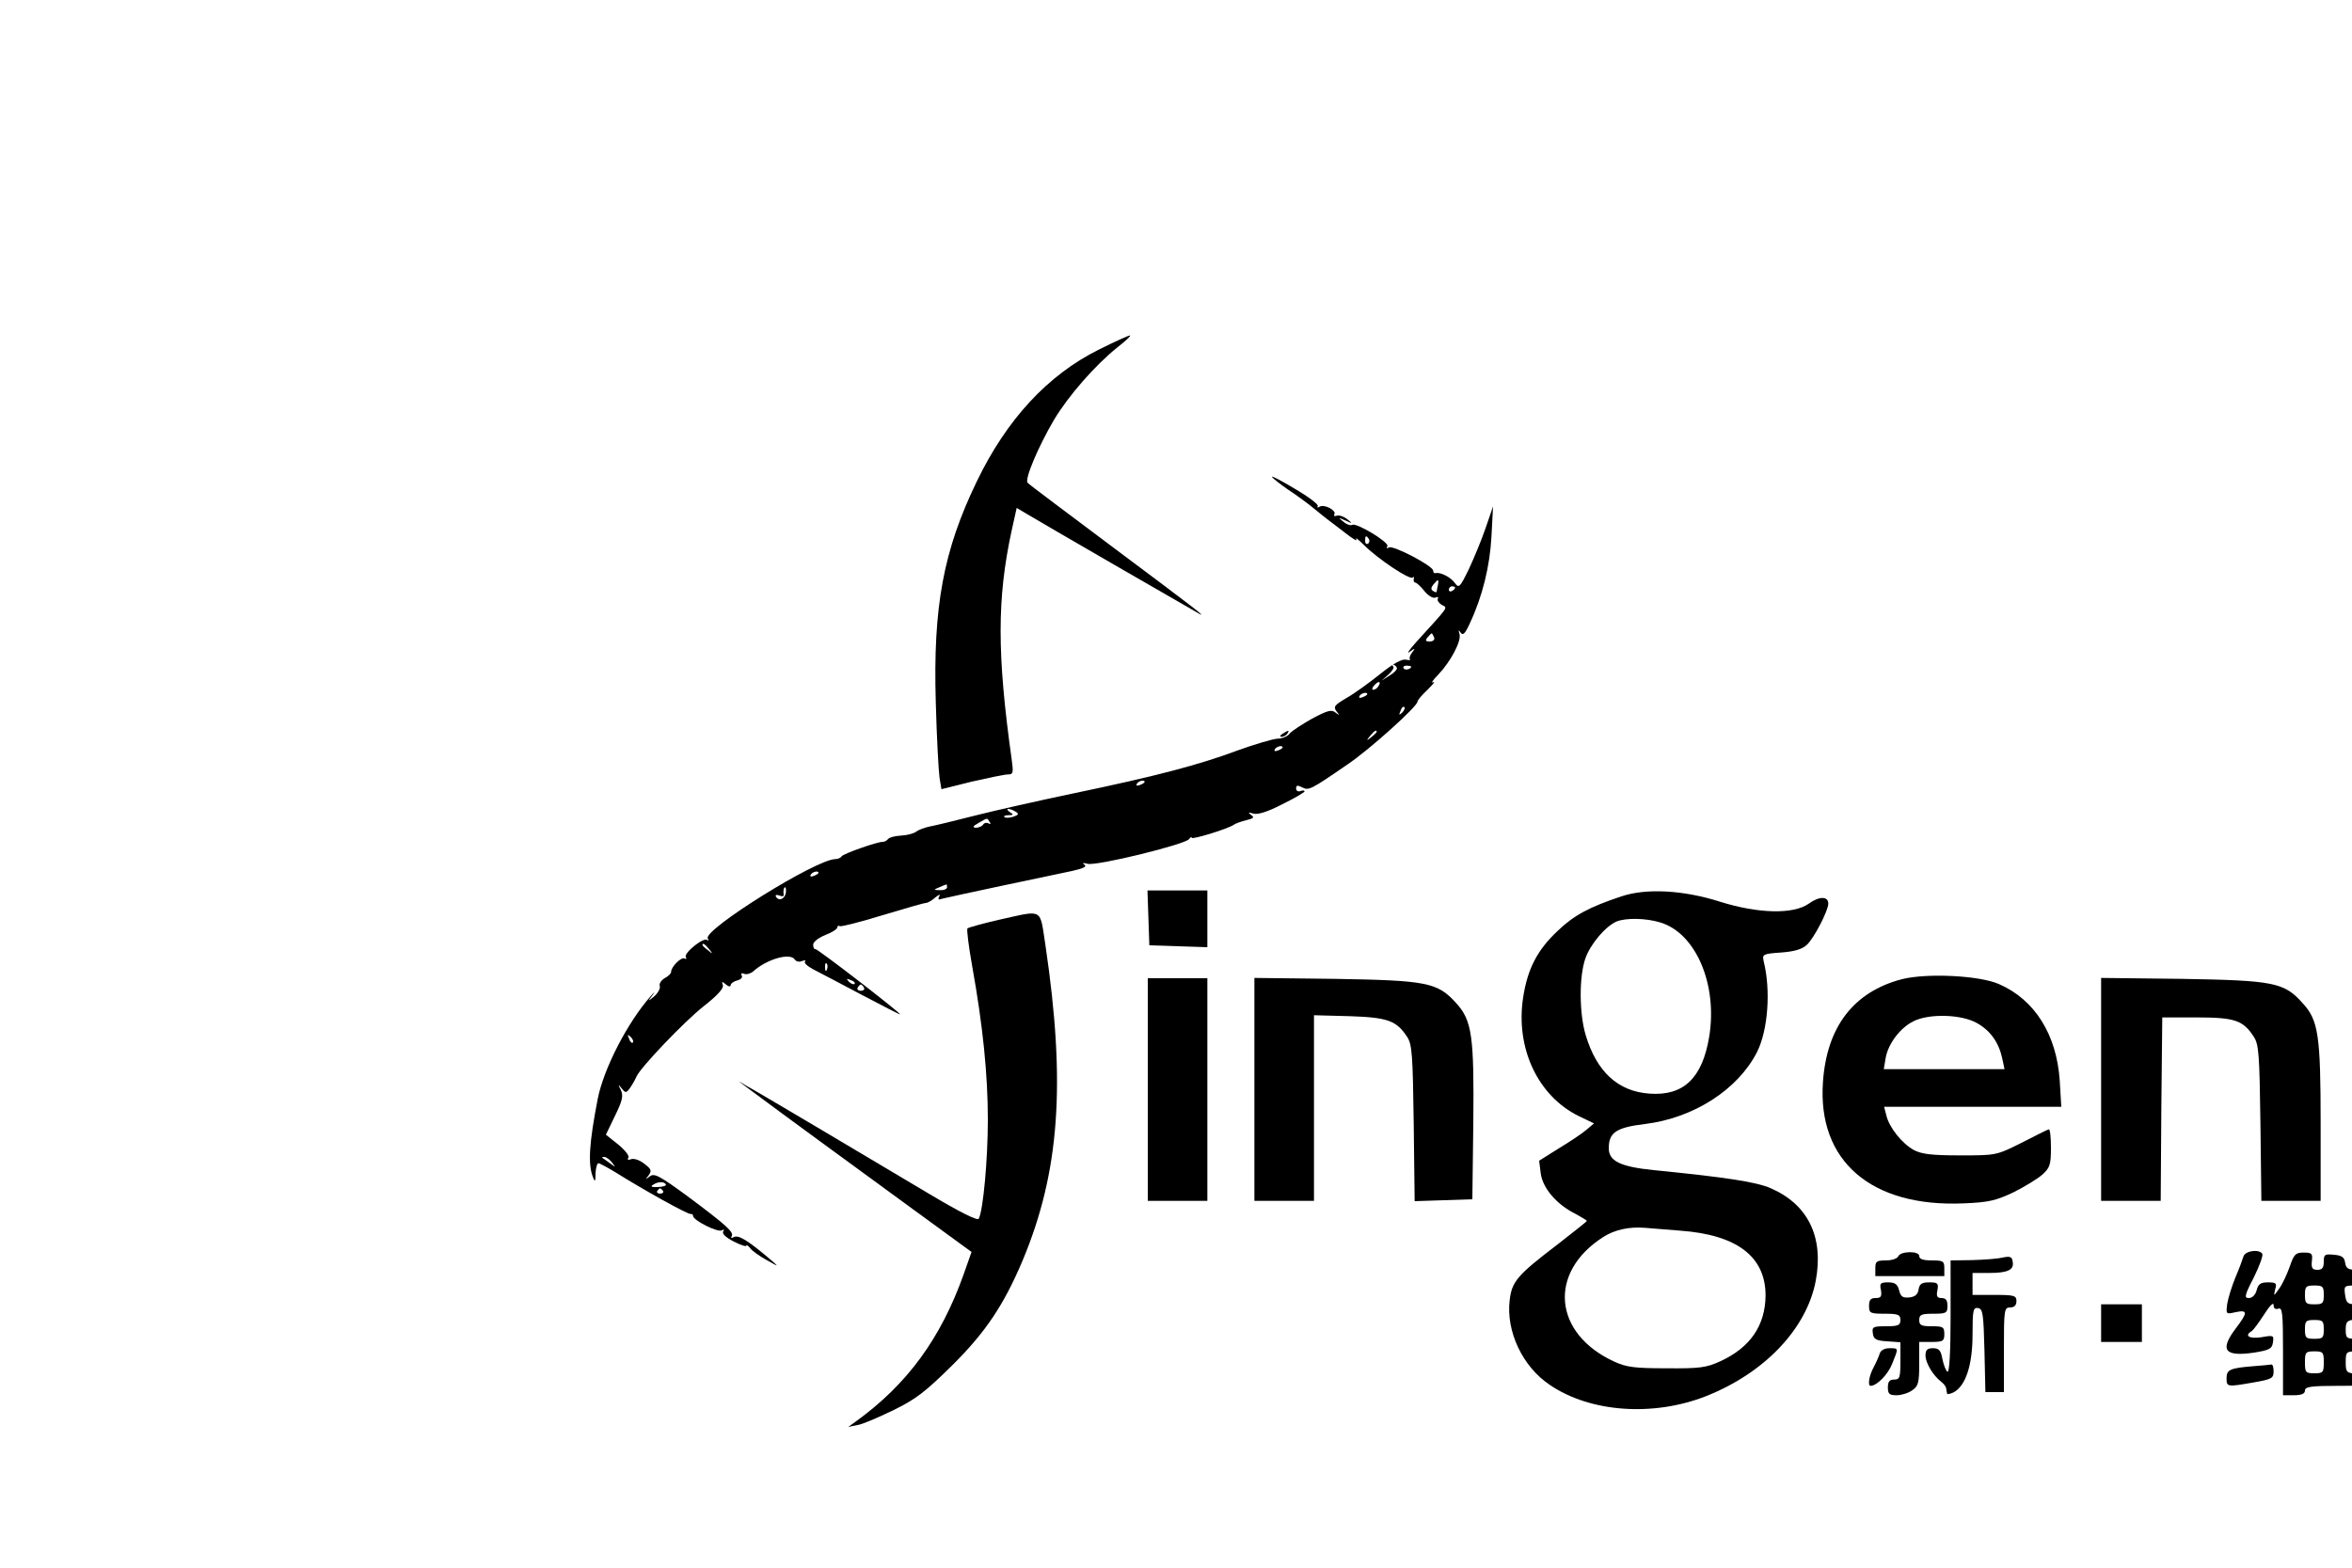
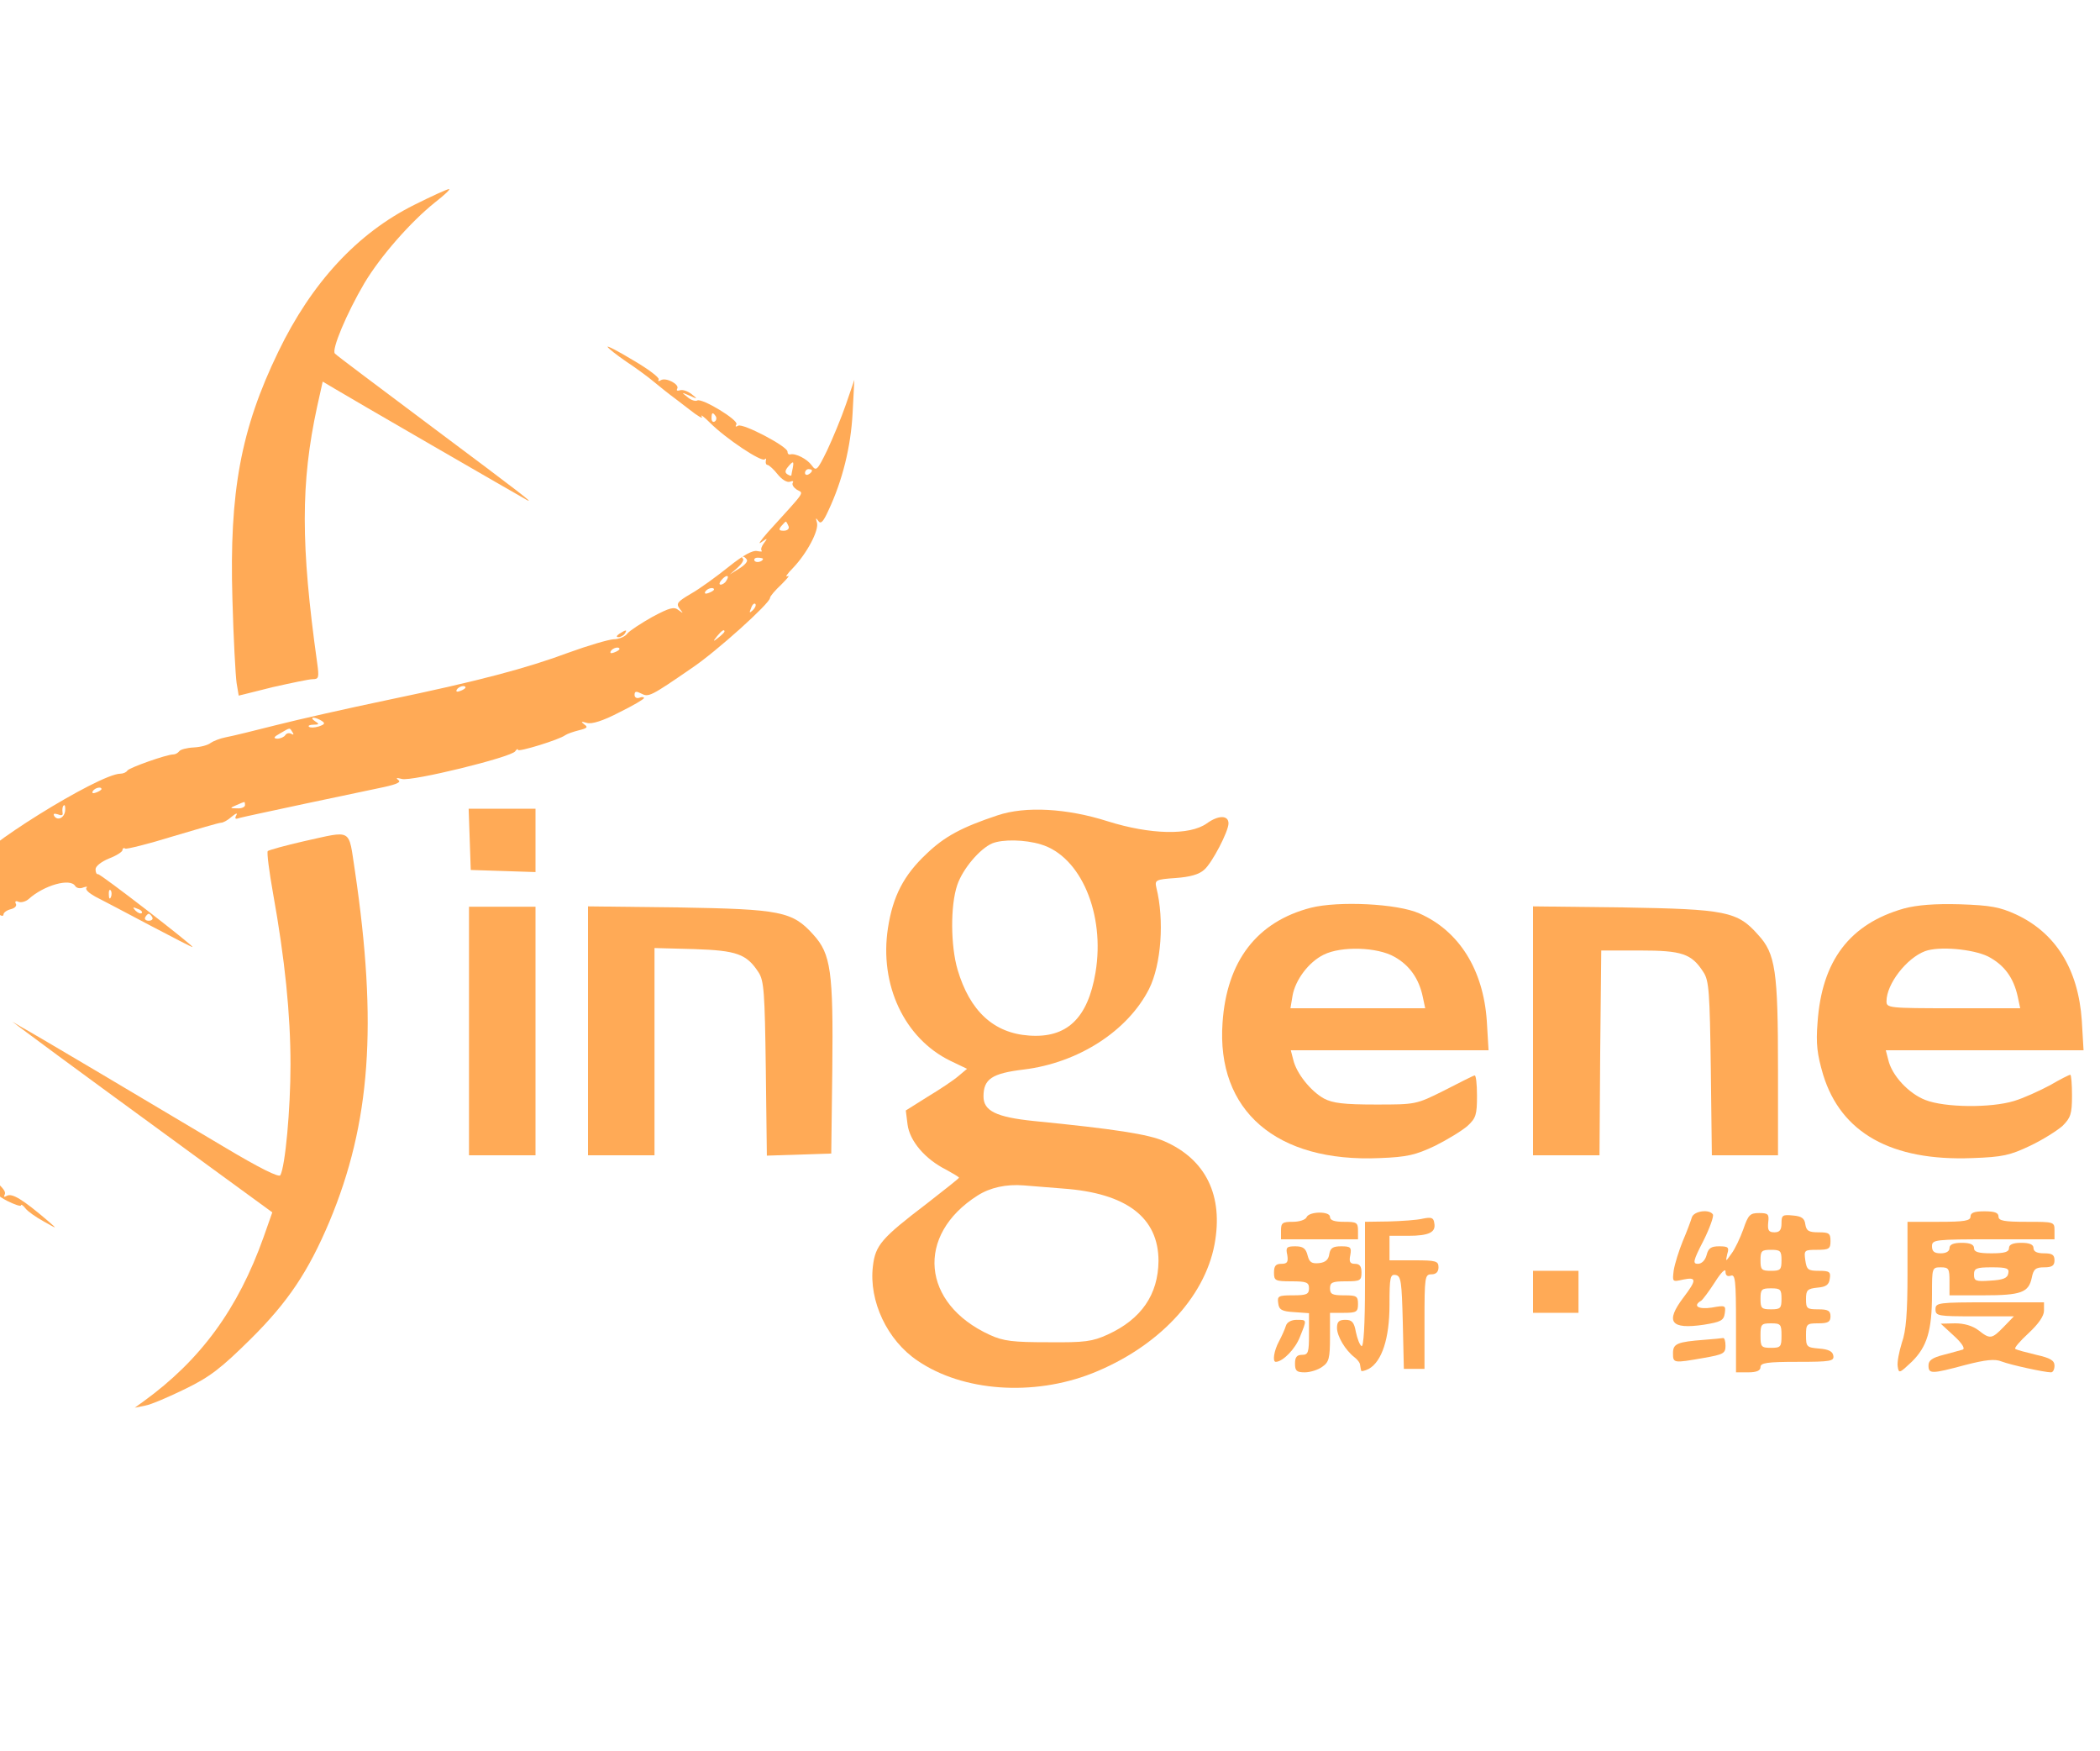
- <svg xmlns="http://www.w3.org/2000/svg" version="1.0" width="1200pt" height="800pt" viewBox="0 0 600 500" preserveAspectRatio="xMidYMid meet">
-   <g transform="translate(0,600) scale(0.1,-0.1)" fill="#000000" stroke="none">
-     <path d="M2754 4885 c-163 -81 -294 -223 -389 -420 -107 -221 -140 -400 -131 -705 3 -113 9 -221 12 -241 l6 -36 96 24 c54 12 105 23 116 23 17 0 18 5 12 48 -47 336 -47 513 0 730 l16 72 32 -19 c29 -18 529 -307 551 -319 23 -12 -13 16 -270 208 -148 111 -274 205 -278 210 -11 10 34 116 84 201 46 77 132 175 202 231 27 21 45 38 40 38 -5 0 -49 -20 -99 -45z" />
-     <path d="M3306 4479 c3 -5 26 -23 52 -41 26 -17 63 -44 82 -60 19 -16 40 -32 45 -36 6 -4 30 -23 55 -42 24 -19 40 -28 35 -20 -5 8 6 0 24 -18 45 -45 147 -113 156 -104 3 4 5 2 3 -5 -1 -6 1 -11 5 -11 5 -1 18 -13 29 -27 12 -15 27 -24 35 -21 8 3 11 2 8 -3 -3 -6 3 -14 12 -20 20 -11 27 0 -82 -120 -22 -25 -31 -38 -20 -30 18 13 19 12 8 -2 -7 -9 -10 -18 -7 -22 3 -3 -2 -3 -13 -1 -12 3 -40 -12 -81 -45 -35 -28 -83 -63 -108 -77 -39 -23 -43 -28 -32 -43 11 -14 11 -14 -3 -4 -13 11 -26 7 -75 -19 -32 -18 -64 -39 -71 -47 -6 -9 -24 -17 -40 -17 -15 -1 -73 -18 -128 -38 -121 -45 -256 -81 -520 -136 -110 -23 -252 -55 -315 -71 -63 -16 -128 -32 -145 -35 -16 -3 -36 -11 -43 -16 -7 -6 -28 -12 -48 -13 -20 -1 -39 -6 -42 -11 -4 -5 -11 -9 -17 -9 -19 0 -126 -38 -131 -46 -3 -5 -12 -9 -20 -9 -61 0 -423 -226 -407 -253 3 -7 3 -9 -2 -5 -11 10 -76 -42 -68 -55 3 -5 2 -7 -4 -4 -10 6 -43 -26 -43 -43 0 -5 -9 -14 -21 -20 -11 -7 -18 -18 -15 -25 2 -7 -5 -21 -17 -32 -22 -18 -22 -18 -7 2 10 13 8 13 -5 -2 -74 -84 -150 -231 -169 -328 -27 -139 -32 -208 -15 -250 6 -16 8 -14 8 13 1 17 5 32 9 32 4 0 28 -13 53 -28 86 -54 234 -137 242 -134 4 1 7 -2 7 -6 0 -14 79 -54 92 -46 7 4 8 3 4 -4 -4 -7 9 -19 34 -32 22 -11 40 -17 40 -13 0 4 6 0 13 -9 6 -8 30 -25 52 -37 39 -22 39 -22 15 -1 -76 65 -106 83 -121 74 -7 -4 -9 -3 -6 3 8 13 -15 34 -141 128 -90 66 -106 74 -120 63 -15 -11 -15 -11 -4 3 11 15 9 20 -13 37 -15 12 -33 18 -42 15 -10 -4 -14 -2 -9 5 3 6 -11 24 -33 42 l-39 31 29 60 c24 49 27 64 19 82 -10 19 -9 20 3 5 12 -15 14 -15 28 5 8 12 16 27 19 34 12 28 151 174 213 223 45 35 66 59 62 68 -4 12 -3 13 10 2 8 -7 15 -8 15 -2 0 5 9 12 21 15 12 3 18 10 14 16 -3 6 0 9 8 5 8 -3 21 1 29 8 43 39 119 61 133 37 4 -6 14 -8 23 -4 9 3 13 3 9 -1 -4 -5 7 -15 25 -25 18 -9 88 -46 156 -82 67 -35 122 -64 122 -62 0 6 -264 210 -270 208 -4 -1 -7 5 -7 14 0 9 17 22 39 31 21 8 38 19 38 24 0 5 4 7 8 4 4 -2 65 13 136 35 70 21 132 39 138 39 6 0 20 8 31 18 11 9 17 11 12 3 -5 -10 -3 -12 11 -7 11 3 96 21 189 41 94 20 194 41 223 47 36 8 49 14 40 20 -8 6 -5 7 10 3 27 -8 313 62 324 79 4 6 8 8 8 4 0 -7 118 29 135 42 6 4 23 10 39 14 24 6 27 9 15 17 -10 8 -9 9 8 4 14 -4 46 6 92 30 39 19 71 38 71 41 0 3 -6 4 -13 1 -8 -3 -14 1 -14 8 0 11 5 11 19 4 21 -11 26 -9 145 73 70 47 223 185 223 200 0 5 15 22 33 39 17 17 25 27 17 23 -8 -4 -1 7 16 24 40 42 75 108 68 130 -4 13 -3 14 4 4 7 -10 14 -3 29 30 40 85 64 182 69 278 l5 95 -24 -70 c-13 -38 -38 -98 -54 -132 -28 -57 -31 -60 -44 -42 -13 18 -46 35 -61 31 -5 -1 -8 2 -8 8 0 15 -128 82 -141 74 -7 -4 -9 -3 -5 4 7 12 -99 76 -112 68 -5 -3 -18 1 -28 10 -18 14 -17 14 6 4 24 -11 24 -10 5 5 -11 8 -25 13 -33 10 -7 -2 -10 -1 -7 5 7 12 -32 33 -47 24 -6 -4 -9 -3 -6 2 3 5 -30 30 -73 55 -43 26 -76 43 -73 38z m309 -198 c3 -5 2 -12 -3 -15 -5 -3 -9 1 -9 9 0 17 3 19 12 6z m220 -148 c-2 -10 -4 -19 -4 -21 -1 -2 -6 0 -11 3 -8 5 -7 11 1 21 15 18 18 18 14 -3z m55 -7 c0 -3 -4 -8 -10 -11 -5 -3 -10 -1 -10 4 0 6 5 11 10 11 6 0 10 -2 10 -4z m-67 -159 c3 -7 -3 -13 -14 -13 -13 0 -15 3 -7 13 6 7 12 13 13 13 2 0 5 -6 8 -13z m-119 -96 c3 -5 -7 -16 -22 -25 l-27 -17 22 19 c12 11 19 22 16 26 -4 3 -4 6 0 6 3 0 8 -4 11 -9z m46 3 c0 -8 -19 -13 -24 -6 -3 5 1 9 9 9 8 0 15 -2 15 -3z m-105 -63 c-3 -6 -11 -11 -16 -11 -5 0 -4 6 3 14 14 16 24 13 13 -3z m-35 -25 c0 -2 -7 -7 -16 -10 -8 -3 -12 -2 -9 4 6 10 25 14 25 6z m111 -59 c-10 -9 -11 -8 -5 6 3 10 9 15 12 12 3 -3 0 -11 -7 -18z m-81 -61 c0 -2 -8 -10 -17 -17 -16 -13 -17 -12 -4 4 13 16 21 21 21 13z m-300 -50 c0 -2 -7 -7 -16 -10 -8 -3 -12 -2 -9 4 6 10 25 14 25 6z m-440 -110 c0 -2 -7 -7 -16 -10 -8 -3 -12 -2 -9 4 6 10 25 14 25 6z m-411 -95 c11 -7 9 -10 -8 -16 -13 -4 -25 -4 -28 -1 -4 3 2 6 13 6 16 0 17 2 4 10 -8 5 -10 10 -5 10 6 0 16 -4 24 -9z m-83 -33 c4 -6 3 -8 -4 -4 -6 3 -13 2 -17 -4 -3 -5 -14 -10 -23 -10 -12 1 -10 5 8 15 31 18 27 17 36 3z m-546 -162 c0 -2 -7 -7 -16 -10 -8 -3 -12 -2 -9 4 6 10 25 14 25 6z m410 -46 c0 -5 -10 -10 -22 -9 -22 0 -22 1 -3 9 11 5 21 9 23 9 1 1 2 -3 2 -9z m-514 -17 c-3 -20 -22 -28 -31 -14 -4 7 0 8 10 5 9 -4 15 -3 14 2 -2 13 0 24 5 24 2 0 3 -8 2 -17z m-245 -180 c13 -16 12 -17 -3 -4 -10 7 -18 15 -18 17 0 8 8 3 21 -13z m376 -65 c-3 -8 -6 -5 -6 6 -1 11 2 17 5 13 3 -3 4 -12 1 -19z m88 -46 c-3 -3 -11 0 -18 7 -9 10 -8 11 6 5 10 -3 15 -9 12 -12z m30 -12 c3 -5 -1 -10 -10 -10 -9 0 -13 5 -10 10 3 6 8 10 10 10 2 0 7 -4 10 -10z m-737 -175 c-3 -3 -9 2 -12 12 -6 14 -5 15 5 6 7 -7 10 -15 7 -18z m-67 -382 c13 -17 13 -17 -6 -3 -11 8 -22 16 -24 17 -2 2 0 3 6 3 6 0 17 -8 24 -17z m172 -70 c3 -5 -8 -8 -25 -9 -20 -1 -25 2 -16 7 16 11 35 11 41 2z m-9 -21 c3 -5 -1 -9 -9 -9 -8 0 -12 4 -9 9 3 4 7 8 9 8 2 0 6 -4 9 -8z" />
-     <path d="M3340 3660 c-9 -6 -10 -10 -3 -10 6 0 15 5 18 10 8 12 4 12 -15 0z" />
-     <path d="M2912 3073 l3 -88 93 -3 92 -3 0 91 0 90 -95 0 -96 0 3 -87z" />
-     <path d="M4420 3141 c-102 -34 -151 -60 -203 -110 -65 -61 -96 -121 -110 -212 -25 -162 47 -315 178 -379 l48 -23 -25 -21 c-14 -12 -53 -38 -88 -59 l-62 -39 5 -40 c6 -47 50 -99 110 -129 20 -11 37 -21 37 -23 0 -2 -42 -35 -92 -74 -130 -99 -147 -119 -154 -179 -12 -99 41 -212 128 -270 129 -88 330 -102 498 -36 187 74 321 215 350 368 26 139 -24 243 -143 295 -45 20 -141 35 -374 58 -107 11 -143 29 -143 70 0 50 24 66 115 77 156 19 297 110 358 230 35 70 44 197 21 289 -5 22 -3 24 55 28 41 3 67 10 82 24 22 19 69 109 69 132 0 24 -29 24 -62 0 -49 -35 -162 -32 -283 6 -116 37 -235 44 -315 17z m124 -83 c114 -34 184 -199 156 -366 -22 -131 -82 -188 -190 -180 -101 7 -169 70 -204 188 -20 68 -21 183 -1 242 16 47 65 104 100 119 30 12 93 11 139 -3z m63 -983 c182 -13 273 -83 273 -207 -1 -96 -49 -166 -145 -210 -44 -20 -65 -23 -170 -22 -100 0 -128 3 -167 21 -195 89 -213 285 -35 398 36 23 82 33 132 29 22 -2 73 -6 112 -9z" />
-     <path d="M2438 3067 c-53 -12 -99 -25 -103 -28 -3 -4 4 -58 15 -120 34 -189 50 -346 50 -490 0 -128 -15 -290 -29 -316 -4 -7 -59 20 -161 81 -203 121 -548 326 -580 343 l-25 15 25 -19 c122 -91 318 -234 548 -402 l170 -124 -25 -71 c-73 -205 -180 -351 -343 -469 l-25 -18 30 6 c17 3 68 25 115 48 70 34 102 59 186 142 107 106 165 193 225 335 118 282 138 564 73 1003 -19 123 -5 115 -146 84z" />
-     <path d="M5315 2877 c-154 -40 -240 -152 -252 -328 -18 -252 154 -400 449 -387 79 3 103 9 158 35 36 18 77 43 93 57 24 22 27 32 27 86 0 34 -3 60 -7 58 -5 -1 -44 -21 -87 -43 -80 -40 -81 -40 -195 -40 -92 0 -123 4 -148 17 -38 21 -79 72 -88 111 l-7 27 282 0 283 0 -5 84 c-10 146 -79 257 -193 307 -62 28 -231 36 -310 16z m239 -140 c43 -24 70 -62 81 -114 l7 -33 -193 0 -192 0 6 36 c8 45 46 96 89 117 50 25 153 22 202 -6z" />
-     <path d="M7010 2875 c-155 -44 -235 -149 -247 -326 -5 -61 -1 -91 16 -149 51 -166 195 -247 426 -238 87 3 108 8 165 35 36 17 77 43 93 57 23 23 27 34 27 86 0 33 -2 60 -5 60 -3 0 -29 -13 -58 -30 -30 -16 -76 -37 -103 -45 -66 -20 -197 -19 -253 3 -47 18 -96 70 -106 115 l-7 27 282 0 283 0 -5 85 c-10 146 -74 250 -188 303 -46 21 -72 26 -160 29 -72 2 -122 -2 -160 -12z m240 -137 c46 -24 73 -60 85 -115 l7 -33 -191 0 c-186 0 -191 1 -191 20 0 49 57 123 110 143 40 15 137 6 180 -15z" />
-     <path d="M2910 2525 l0 -355 95 0 95 0 0 355 0 355 -95 0 -95 0 0 -355z" />
-     <path d="M3250 2526 l0 -356 95 0 95 0 0 296 0 296 113 -3 c122 -4 150 -14 184 -66 16 -24 18 -58 21 -275 l3 -249 92 3 92 3 3 240 c3 280 -4 330 -54 385 -60 67 -94 73 -386 78 l-258 3 0 -355z" />
-     <path d="M5950 2526 l0 -356 95 0 95 0 2 293 3 292 110 0 c121 0 148 -9 182 -62 16 -24 18 -58 21 -275 l3 -248 95 0 94 0 0 245 c0 282 -7 331 -57 385 -59 67 -93 73 -385 78 l-258 3 0 -355z" />
-     <path d="M5303 1993 c-3 -7 -20 -13 -39 -13 -30 0 -34 -3 -34 -25 l0 -25 110 0 110 0 0 25 c0 23 -4 25 -40 25 -27 0 -40 4 -40 14 0 17 -60 16 -67 -1z" />
-     <path d="M6404 1993 c-3 -10 -14 -40 -26 -68 -11 -27 -23 -65 -26 -84 -4 -33 -4 -33 27 -26 39 8 39 -1 1 -51 -53 -70 -37 -92 58 -78 49 8 57 12 60 33 3 22 2 23 -37 16 -39 -6 -56 5 -30 20 5 4 23 28 39 53 17 27 30 40 30 30 0 -11 5 -15 15 -12 13 5 15 -14 15 -135 l0 -141 35 0 c24 0 35 5 35 15 0 12 18 15 106 15 95 0 105 2 102 18 -2 12 -14 18 -41 20 -35 3 -37 5 -37 38 0 32 2 34 35 34 28 0 35 4 35 20 0 16 -7 20 -35 20 -32 0 -35 2 -35 29 0 26 4 30 33 33 24 2 33 8 35 26 3 19 -1 22 -31 22 -31 0 -35 3 -39 30 -4 29 -3 30 34 30 34 0 38 3 38 25 0 22 -4 25 -34 25 -28 0 -35 4 -38 23 -2 17 -11 23 -35 25 -30 3 -33 1 -33 -22 0 -19 -5 -26 -20 -26 -17 0 -20 6 -18 28 3 24 0 27 -26 27 -26 0 -31 -5 -45 -46 -9 -25 -24 -57 -34 -70 -17 -24 -17 -24 -12 -1 6 19 3 22 -23 22 -23 0 -31 -5 -36 -25 -4 -15 -14 -25 -25 -25 -15 0 -14 8 16 66 18 36 30 70 27 75 -10 16 -54 10 -60 -8z m256 -123 c0 -27 -3 -30 -30 -30 -27 0 -30 3 -30 30 0 27 3 30 30 30 27 0 30 -3 30 -30z m0 -110 c0 -27 -3 -30 -30 -30 -27 0 -30 3 -30 30 0 27 3 30 30 30 27 0 30 -3 30 -30z m0 -105 c0 -32 -2 -35 -30 -35 -28 0 -30 3 -30 35 0 32 2 35 30 35 28 0 30 -3 30 -35z" />
-     <path d="M7200 1995 c0 -12 -17 -15 -90 -15 l-90 0 0 -150 c0 -109 -4 -162 -16 -195 -8 -26 -14 -56 -12 -68 3 -21 5 -20 40 13 44 43 58 90 58 193 0 75 0 77 25 77 23 0 25 -4 25 -40 l0 -40 96 0 c109 0 130 8 139 50 5 25 11 30 36 30 22 0 29 5 29 20 0 16 -7 20 -30 20 -20 0 -30 5 -30 15 0 10 -11 15 -35 15 -24 0 -35 -5 -35 -15 0 -11 -12 -15 -50 -15 -38 0 -50 4 -50 15 0 10 -11 15 -35 15 -24 0 -35 -5 -35 -15 0 -9 -9 -15 -25 -15 -18 0 -25 5 -25 20 0 19 7 20 175 20 l175 0 0 25 c0 25 -1 25 -80 25 -64 0 -80 3 -80 15 0 11 -11 15 -40 15 -29 0 -40 -4 -40 -15z m108 -162 c-2 -14 -15 -19 -51 -21 -42 -3 -47 -1 -47 17 0 18 6 21 51 21 43 0 50 -3 47 -17z" />
-     <path d="M5635 1989 c-16 -4 -60 -7 -97 -8 l-68 -1 0 -181 c0 -113 -4 -178 -10 -174 -5 3 -12 21 -16 40 -5 28 -11 35 -30 35 -18 0 -24 -5 -24 -23 0 -24 24 -64 50 -84 8 -6 16 -16 16 -22 1 -6 2 -13 3 -16 0 -3 10 -1 22 5 37 21 59 86 59 183 0 79 2 88 18 85 15 -3 17 -19 20 -136 l3 -132 29 0 30 0 0 135 c0 128 1 135 20 135 13 0 20 7 20 20 0 18 -7 20 -70 20 l-70 0 0 35 0 35 53 0 c60 0 80 10 75 36 -2 16 -8 18 -33 13z" />
-     <path d="M5248 1885 c3 -20 0 -25 -17 -25 -16 0 -21 -6 -21 -25 0 -23 3 -25 50 -25 43 0 50 -3 50 -20 0 -17 -7 -20 -46 -20 -41 0 -45 -2 -42 -22 2 -19 10 -24 46 -26 l42 -3 0 -60 c0 -52 -2 -59 -20 -59 -15 0 -20 -7 -20 -25 0 -21 5 -25 28 -25 15 0 38 7 50 16 19 13 22 24 22 85 l0 69 40 0 c36 0 40 3 40 25 0 23 -4 25 -40 25 -33 0 -40 3 -40 20 0 17 7 20 45 20 41 0 45 2 45 25 0 18 -5 25 -19 25 -14 0 -17 6 -13 25 4 22 1 25 -26 25 -24 0 -31 -5 -34 -22 -2 -16 -11 -24 -29 -26 -21 -2 -28 2 -33 22 -5 20 -13 26 -35 26 -25 0 -28 -3 -23 -25z" />
-     <path d="M5950 1780 l0 -60 65 0 65 0 0 60 0 60 -65 0 -65 0 0 -60z" />
-     <path d="M7100 1730 c0 -19 7 -20 112 -20 l112 0 -29 -30 c-34 -35 -39 -36 -72 -10 -17 13 -41 20 -67 20 l-41 -1 38 -35 c23 -21 32 -36 25 -39 -7 -2 -32 -9 -55 -15 -32 -8 -43 -16 -43 -30 0 -25 8 -25 105 1 58 15 85 18 104 10 26 -10 123 -31 141 -31 6 0 10 9 10 19 0 15 -12 22 -52 31 -29 7 -56 14 -60 17 -4 2 13 22 38 45 28 26 44 49 44 64 l0 24 -155 0 c-148 0 -155 -1 -155 -20z" />
-     <path d="M5244 1683 c-3 -10 -12 -30 -20 -45 -14 -26 -19 -58 -9 -58 20 0 56 37 69 71 20 50 21 49 -9 49 -16 0 -28 -7 -31 -17z" />
-     <path d="M6440 1643 c-78 -6 -90 -11 -90 -38 0 -29 1 -29 87 -14 57 10 63 13 63 35 0 13 -3 23 -7 22 -5 -1 -28 -3 -53 -5z" />
+ <svg xmlns="http://www.w3.org/2000/svg" width="600" height="500" preserveAspectRatio="xMidYMid meet">
+   <g class="layer">
+     <g fill="#000000" id="svg_1" transform="translate(0 600) scale(0.1 -0.1)">
+       <path d="m1184,5415c-163,-81 -294,-223 -389,-420c-107,-221 -140,-400 -131,-705c3,-113 9,-221 12,-241l6,-36l96,24c54,12 105,23 116,23c17,0 18,5 12,48c-47,336 -47,513 0,730l16,72l32,-19c29,-18 529,-307 551,-319c23,-12 -13,16 -270,208c-148,111 -274,205 -278,210c-11,10 34,116 84,201c46,77 132,175 202,231c27,21 45,38 40,38c-5,0 -49,-20 -99,-45z" fill="#ffaa56" id="svg_2" />
+       <path d="m1736,5009c3,-5 26,-23 52,-41c26,-17 63,-44 82,-60c19,-16 40,-32 45,-36c6,-4 30,-23 55,-42c24,-19 40,-28 35,-20c-5,8 6,0 24,-18c45,-45 147,-113 156,-104c3,4 5,2 3,-5c-1,-6 1,-11 5,-11c5,-1 18,-13 29,-27c12,-15 27,-24 35,-21c8,3 11,2 8,-3c-3,-6 3,-14 12,-20c20,-11 27,0 -82,-120c-22,-25 -31,-38 -20,-30c18,13 19,12 8,-2c-7,-9 -10,-18 -7,-22c3,-3 -2,-3 -13,-1c-12,3 -40,-12 -81,-45c-35,-28 -83,-63 -108,-77c-39,-23 -43,-28 -32,-43c11,-14 11,-14 -3,-4c-13,11 -26,7 -75,-19c-32,-18 -64,-39 -71,-47c-6,-9 -24,-17 -40,-17c-15,-1 -73,-18 -128,-38c-121,-45 -256,-81 -520,-136c-110,-23 -252,-55 -315,-71c-63,-16 -128,-32 -145,-35c-16,-3 -36,-11 -43,-16c-7,-6 -28,-12 -48,-13c-20,-1 -39,-6 -42,-11c-4,-5 -11,-9 -17,-9c-19,0 -126,-38 -131,-46c-3,-5 -12,-9 -20,-9c-61,0 -423,-226 -407,-253c3,-7 3,-9 -2,-5c-11,10 -76,-42 -68,-55c3,-5 2,-7 -4,-4c-10,6 -43,-26 -43,-43c0,-5 -9,-14 -21,-20c-11,-7 -18,-18 -15,-25c2,-7 -5,-21 -17,-32c-22,-18 -22,-18 -7,2c10,13 8,13 -5,-2c-74,-84 -150,-231 -169,-328c-27,-139 -32,-208 -15,-250c6,-16 8,-14 8,13c1,17 5,32 9,32c4,0 28,-13 53,-28c86,-54 234,-137 242,-134c4,1 7,-2 7,-6c0,-14 79,-54 92,-46c7,4 8,3 4,-4c-4,-7 9,-19 34,-32c22,-11 40,-17 40,-13c0,4 6,0 13,-9c6,-8 30,-25 52,-37c39,-22 39,-22 15,-1c-76,65 -106,83 -121,74c-7,-4 -9,-3 -6,3c8,13 -15,34 -141,128c-90,66 -106,74 -120,63c-15,-11 -15,-11 -4,3c11,15 9,20 -13,37c-15,12 -33,18 -42,15c-10,-4 -14,-2 -9,5c3,6 -11,24 -33,42l-39,31l29,60c24,49 27,64 19,82c-10,19 -9,20 3,5c12,-15 14,-15 28,5c8,12 16,27 19,34c12,28 151,174 213,223c45,35 66,59 62,68c-4,12 -3,13 10,2c8,-7 15,-8 15,-2c0,5 9,12 21,15c12,3 18,10 14,16c-3,6 0,9 8,5c8,-3 21,1 29,8c43,39 119,61 133,37c4,-6 14,-8 23,-4c9,3 13,3 9,-1c-4,-5 7,-15 25,-25c18,-9 88,-46 156,-82c67,-35 122,-64 122,-62c0,6 -264,210 -270,208c-4,-1 -7,5 -7,14c0,9 17,22 39,31c21,8 38,19 38,24c0,5 4,7 8,4c4,-2 65,13 136,35c70,21 132,39 138,39c6,0 20,8 31,18c11,9 17,11 12,3c-5,-10 -3,-12 11,-7c11,3 96,21 189,41c94,20 194,41 223,47c36,8 49,14 40,20c-8,6 -5,7 10,3c27,-8 313,62 324,79c4,6 8,8 8,4c0,-7 118,29 135,42c6,4 23,10 39,14c24,6 27,9 15,17c-10,8 -9,9 8,4c14,-4 46,6 92,30c39,19 71,38 71,41c0,3 -6,4 -13,1c-8,-3 -14,1 -14,8c0,11 5,11 19,4c21,-11 26,-9 145,73c70,47 223,185 223,200c0,5 15,22 33,39c17,17 25,27 17,23c-8,-4 -1,7 16,24c40,42 75,108 68,130c-4,13 -3,14 4,4c7,-10 14,-3 29,30c40,85 64,182 69,278l5,95l-24,-70c-13,-38 -38,-98 -54,-132c-28,-57 -31,-60 -44,-42c-13,18 -46,35 -61,31c-5,-1 -8,2 -8,8c0,15 -128,82 -141,74c-7,-4 -9,-3 -5,4c7,12 -99,76 -112,68c-5,-3 -18,1 -28,10c-18,14 -17,14 6,4c24,-11 24,-10 5,5c-11,8 -25,13 -33,10c-7,-2 -10,-1 -7,5c7,12 -32,33 -47,24c-6,-4 -9,-3 -6,2c3,5 -30,30 -73,55c-43,26 -76,43 -73,38zm309,-198c3,-5 2,-12 -3,-15c-5,-3 -9,1 -9,9c0,17 3,19 12,6zm220,-148c-2,-10 -4,-19 -4,-21c-1,-2 -6,0 -11,3c-8,5 -7,11 1,21c15,18 18,18 14,-3zm55,-7c0,-3 -4,-8 -10,-11c-5,-3 -10,-1 -10,4c0,6 5,11 10,11c6,0 10,-2 10,-4zm-67,-159c3,-7 -3,-13 -14,-13c-13,0 -15,3 -7,13c6,7 12,13 13,13c2,0 5,-6 8,-13zm-119,-96c3,-5 -7,-16 -22,-25l-27,-17l22,19c12,11 19,22 16,26c-4,3 -4,6 0,6c3,0 8,-4 11,-9zm46,3c0,-8 -19,-13 -24,-6c-3,5 1,9 9,9c8,0 15,-2 15,-3zm-105,-63c-3,-6 -11,-11 -16,-11c-5,0 -4,6 3,14c14,16 24,13 13,-3zm-35,-25c0,-2 -7,-7 -16,-10c-8,-3 -12,-2 -9,4c6,10 25,14 25,6zm111,-59c-10,-9 -11,-8 -5,6c3,10 9,15 12,12c3,-3 0,-11 -7,-18zm-81,-61c0,-2 -8,-10 -17,-17c-16,-13 -17,-12 -4,4c13,16 21,21 21,13zm-300,-50c0,-2 -7,-7 -16,-10c-8,-3 -12,-2 -9,4c6,10 25,14 25,6zm-440,-110c0,-2 -7,-7 -16,-10c-8,-3 -12,-2 -9,4c6,10 25,14 25,6zm-411,-95c11,-7 9,-10 -8,-16c-13,-4 -25,-4 -28,-1c-4,3 2,6 13,6c16,0 17,2 4,10c-8,5 -10,10 -5,10c6,0 16,-4 24,-9zm-83,-33c4,-6 3,-8 -4,-4c-6,3 -13,2 -17,-4c-3,-5 -14,-10 -23,-10c-12,1 -10,5 8,15c31,18 27,17 36,3zm-546,-162c0,-2 -7,-7 -16,-10c-8,-3 -12,-2 -9,4c6,10 25,14 25,6zm410,-46c0,-5 -10,-10 -22,-9c-22,0 -22,1 -3,9c11,5 21,9 23,9c1,1 2,-3 2,-9zm-514,-17c-3,-20 -22,-28 -31,-14c-4,7 0,8 10,5c9,-4 15,-3 14,2c-2,13 0,24 5,24c2,0 3,-8 2,-17zm-245,-180c13,-16 12,-17 -3,-4c-10,7 -18,15 -18,17c0,8 8,3 21,-13zm376,-65c-3,-8 -6,-5 -6,6c-1,11 2,17 5,13c3,-3 4,-12 1,-19zm88,-46c-3,-3 -11,0 -18,7c-9,10 -8,11 6,5c10,-3 15,-9 12,-12zm30,-12c3,-5 -1,-10 -10,-10c-9,0 -13,5 -10,10c3,6 8,10 10,10c2,0 7,-4 10,-10zm-737,-175c-3,-3 -9,2 -12,12c-6,14 -5,15 5,6c7,-7 10,-15 7,-18zm-67,-382c13,-17 13,-17 -6,-3c-11,8 -22,16 -24,17c-2,2 0,3 6,3c6,0 17,-8 24,-17zm172,-70c3,-5 -8,-8 -25,-9c-20,-1 -25,2 -16,7c16,11 35,11 41,2zm-9,-21c3,-5 -1,-9 -9,-9c-8,0 -12,4 -9,9c3,4 7,8 9,8c2,0 6,-4 9,-8z" fill="#ffaa56" id="svg_3" />
+       <path d="m1770,4190c-9,-6 -10,-10 -3,-10c6,0 15,5 18,10c8,12 4,12 -15,0z" fill="#ffaa56" id="svg_4" />
+       <path d="m1342,3603l3,-88l93,-3l92,-3l0,91l0,90l-95,0l-96,0l3,-87z" fill="#ffaa56" id="svg_5" />
+       <path d="m2850,3671c-102,-34 -151,-60 -203,-110c-65,-61 -96,-121 -110,-212c-25,-162 47,-315 178,-379l48,-23l-25,-21c-14,-12 -53,-38 -88,-59l-62,-39l5,-40c6,-47 50,-99 110,-129c20,-11 37,-21 37,-23c0,-2 -42,-35 -92,-74c-130,-99 -147,-119 -154,-179c-12,-99 41,-212 128,-270c129,-88 330,-102 498,-36c187,74 321,215 350,368c26,139 -24,243 -143,295c-45,20 -141,35 -374,58c-107,11 -143,29 -143,70c0,50 24,66 115,77c156,19 297,110 358,230c35,70 44,197 21,289c-5,22 -3,24 55,28c41,3 67,10 82,24c22,19 69,109 69,132c0,24 -29,24 -62,0c-49,-35 -162,-32 -283,6c-116,37 -235,44 -315,17zm124,-83c114,-34 184,-199 156,-366c-22,-131 -82,-188 -190,-180c-101,7 -169,70 -204,188c-20,68 -21,183 -1,242c16,47 65,104 100,119c30,12 93,11 139,-3zm63,-983c182,-13 273,-83 273,-207c-1,-96 -49,-166 -145,-210c-44,-20 -65,-23 -170,-22c-100,0 -128,3 -167,21c-195,89 -213,285 -35,398c36,23 82,33 132,29c22,-2 73,-6 112,-9z" fill="#ffaa56" id="svg_6" />
+       <path d="m868,3597c-53,-12 -99,-25 -103,-28c-3,-4 4,-58 15,-120c34,-189 50,-346 50,-490c0,-128 -15,-290 -29,-316c-4,-7 -59,20 -161,81c-203,121 -548,326 -580,343l-25,15l25,-19c122,-91 318,-234 548,-402l170,-124l-25,-71c-73,-205 -180,-351 -343,-469l-25,-18l30,6c17,3 68,25 115,48c70,34 102,59 186,142c107,106 165,193 225,335c118,282 138,564 73,1003c-19,123 -5,115 -146,84z" fill="#ffaa56" id="svg_7" />
+       <path d="m3745,3407c-154,-40 -240,-152 -252,-328c-18,-252 154,-400 449,-387c79,3 103,9 158,35c36,18 77,43 93,57c24,22 27,32 27,86c0,34 -3,60 -7,58c-5,-1 -44,-21 -87,-43c-80,-40 -81,-40 -195,-40c-92,0 -123,4 -148,17c-38,21 -79,72 -88,111l-7,27l282,0l283,0l-5,84c-10,146 -79,257 -193,307c-62,28 -231,36 -310,16zm239,-140c43,-24 70,-62 81,-114l7,-33l-193,0l-192,0l6,36c8,45 46,96 89,117c50,25 153,22 202,-6z" fill="#ffaa56" id="svg_8" />
+       <path d="m5440,3405c-155,-44 -235,-149 -247,-326c-5,-61 -1,-91 16,-149c51,-166 195,-247 426,-238c87,3 108,8 165,35c36,17 77,43 93,57c23,23 27,34 27,86c0,33 -2,60 -5,60c-3,0 -29,-13 -58,-30c-30,-16 -76,-37 -103,-45c-66,-20 -197,-19 -253,3c-47,18 -96,70 -106,115l-7,27l282,0l283,0l-5,85c-10,146 -74,250 -188,303c-46,21 -72,26 -160,29c-72,2 -122,-2 -160,-12zm240,-137c46,-24 73,-60 85,-115l7,-33l-191,0c-186,0 -191,1 -191,20c0,49 57,123 110,143c40,15 137,6 180,-15z" fill="#ffaa56" id="svg_9" />
+       <path d="m1340,3055l0,-355l95,0l95,0l0,355l0,355l-95,0l-95,0l0,-355z" fill="#ffaa56" id="svg_10" />
+       <path d="m1680,3056l0,-356l95,0l95,0l0,296l0,296l113,-3c122,-4 150,-14 184,-66c16,-24 18,-58 21,-275l3,-249l92,3l92,3l3,240c3,280 -4,330 -54,385c-60,67 -94,73 -386,78l-258,3l0,-355z" fill="#ffaa56" id="svg_11" />
+       <path d="m4380,3056l0,-356l95,0l95,0l2,293l3,292l110,0c121,0 148,-9 182,-62c16,-24 18,-58 21,-275l3,-248l95,0l94,0l0,245c0,282 -7,331 -57,385c-59,67 -93,73 -385,78l-258,3l0,-355z" fill="#ffaa56" id="svg_12" />
+       <path d="m3733,2523c-3,-7 -20,-13 -39,-13c-30,0 -34,-3 -34,-25l0,-25l110,0l110,0l0,25c0,23 -4,25 -40,25c-27,0 -40,4 -40,14c0,17 -60,16 -67,-1z" fill="#ffaa56" id="svg_13" />
+       <path d="m4834,2523c-3,-10 -14,-40 -26,-68c-11,-27 -23,-65 -26,-84c-4,-33 -4,-33 27,-26c39,8 39,-1 1,-51c-53,-70 -37,-92 58,-78c49,8 57,12 60,33c3,22 2,23 -37,16c-39,-6 -56,5 -30,20c5,4 23,28 39,53c17,27 30,40 30,30c0,-11 5,-15 15,-12c13,5 15,-14 15,-135l0,-141l35,0c24,0 35,5 35,15c0,12 18,15 106,15c95,0 105,2 102,18c-2,12 -14,18 -41,20c-35,3 -37,5 -37,38c0,32 2,34 35,34c28,0 35,4 35,20c0,16 -7,20 -35,20c-32,0 -35,2 -35,29c0,26 4,30 33,33c24,2 33,8 35,26c3,19 -1,22 -31,22c-31,0 -35,3 -39,30c-4,29 -3,30 34,30c34,0 38,3 38,25c0,22 -4,25 -34,25c-28,0 -35,4 -38,23c-2,17 -11,23 -35,25c-30,3 -33,1 -33,-22c0,-19 -5,-26 -20,-26c-17,0 -20,6 -18,28c3,24 0,27 -26,27c-26,0 -31,-5 -45,-46c-9,-25 -24,-57 -34,-70c-17,-24 -17,-24 -12,-1c6,19 3,22 -23,22c-23,0 -31,-5 -36,-25c-4,-15 -14,-25 -25,-25c-15,0 -14,8 16,66c18,36 30,70 27,75c-10,16 -54,10 -60,-8zm256,-123c0,-27 -3,-30 -30,-30c-27,0 -30,3 -30,30c0,27 3,30 30,30c27,0 30,-3 30,-30zm0,-110c0,-27 -3,-30 -30,-30c-27,0 -30,3 -30,30c0,27 3,30 30,30c27,0 30,-3 30,-30zm0,-105c0,-32 -2,-35 -30,-35c-28,0 -30,3 -30,35c0,32 2,35 30,35c28,0 30,-3 30,-35z" fill="#ffaa56" id="svg_14" />
+       <path d="m5630,2525c0,-12 -17,-15 -90,-15l-90,0l0,-150c0,-109 -4,-162 -16,-195c-8,-26 -14,-56 -12,-68c3,-21 5,-20 40,13c44,43 58,90 58,193c0,75 0,77 25,77c23,0 25,-4 25,-40l0,-40l96,0c109,0 130,8 139,50c5,25 11,30 36,30c22,0 29,5 29,20c0,16 -7,20 -30,20c-20,0 -30,5 -30,15c0,10 -11,15 -35,15c-24,0 -35,-5 -35,-15c0,-11 -12,-15 -50,-15c-38,0 -50,4 -50,15c0,10 -11,15 -35,15c-24,0 -35,-5 -35,-15c0,-9 -9,-15 -25,-15c-18,0 -25,5 -25,20c0,19 7,20 175,20l175,0l0,25c0,25 -1,25 -80,25c-64,0 -80,3 -80,15c0,11 -11,15 -40,15c-29,0 -40,-4 -40,-15zm108,-162c-2,-14 -15,-19 -51,-21c-42,-3 -47,-1 -47,17c0,18 6,21 51,21c43,0 50,-3 47,-17z" fill="#ffaa56" id="svg_15" />
+       <path d="m4065,2519c-16,-4 -60,-7 -97,-8l-68,-1l0,-181c0,-113 -4,-178 -10,-174c-5,3 -12,21 -16,40c-5,28 -11,35 -30,35c-18,0 -24,-5 -24,-23c0,-24 24,-64 50,-84c8,-6 16,-16 16,-22c1,-6 2,-13 3,-16c0,-3 10,-1 22,5c37,21 59,86 59,183c0,79 2,88 18,85c15,-3 17,-19 20,-136l3,-132l29,0l30,0l0,135c0,128 1,135 20,135c13,0 20,7 20,20c0,18 -7,20 -70,20l-70,0l0,35l0,35l53,0c60,0 80,10 75,36c-2,16 -8,18 -33,13z" fill="#ffaa56" id="svg_16" />
+       <path d="m3678,2415c3,-20 0,-25 -17,-25c-16,0 -21,-6 -21,-25c0,-23 3,-25 50,-25c43,0 50,-3 50,-20c0,-17 -7,-20 -46,-20c-41,0 -45,-2 -42,-22c2,-19 10,-24 46,-26l42,-3l0,-60c0,-52 -2,-59 -20,-59c-15,0 -20,-7 -20,-25c0,-21 5,-25 28,-25c15,0 38,7 50,16c19,13 22,24 22,85l0,69l40,0c36,0 40,3 40,25c0,23 -4,25 -40,25c-33,0 -40,3 -40,20c0,17 7,20 45,20c41,0 45,2 45,25c0,18 -5,25 -19,25c-14,0 -17,6 -13,25c4,22 1,25 -26,25c-24,0 -31,-5 -34,-22c-2,-16 -11,-24 -29,-26c-21,-2 -28,2 -33,22c-5,20 -13,26 -35,26c-25,0 -28,-3 -23,-25z" fill="#ffaa56" id="svg_17" />
+       <path d="m4380,2310l0,-60l65,0l65,0l0,60l0,60l-65,0l-65,0l0,-60z" fill="#ffaa56" id="svg_18" />
+       <path d="m5530,2260c0,-19 7,-20 112,-20l112,0l-29,-30c-34,-35 -39,-36 -72,-10c-17,13 -41,20 -67,20l-41,-1l38,-35c23,-21 32,-36 25,-39c-7,-2 -32,-9 -55,-15c-32,-8 -43,-16 -43,-30c0,-25 8,-25 105,1c58,15 85,18 104,10c26,-10 123,-31 141,-31c6,0 10,9 10,19c0,15 -12,22 -52,31c-29,7 -56,14 -60,17c-4,2 13,22 38,45c28,26 44,49 44,64l0,24l-155,0c-148,0 -155,-1 -155,-20z" fill="#ffaa56" id="svg_19" />
+       <path d="m3674,2213c-3,-10 -12,-30 -20,-45c-14,-26 -19,-58 -9,-58c20,0 56,37 69,71c20,50 21,49 -9,49c-16,0 -28,-7 -31,-17z" fill="#ffaa56" id="svg_20" />
+       <path d="m4870,2173c-78,-6 -90,-11 -90,-38c0,-29 1,-29 87,-14c57,10 63,13 63,35c0,13 -3,23 -7,22c-5,-1 -28,-3 -53,-5z" fill="#ffaa56" id="svg_21" />
+     </g>
  </g>
</svg>
